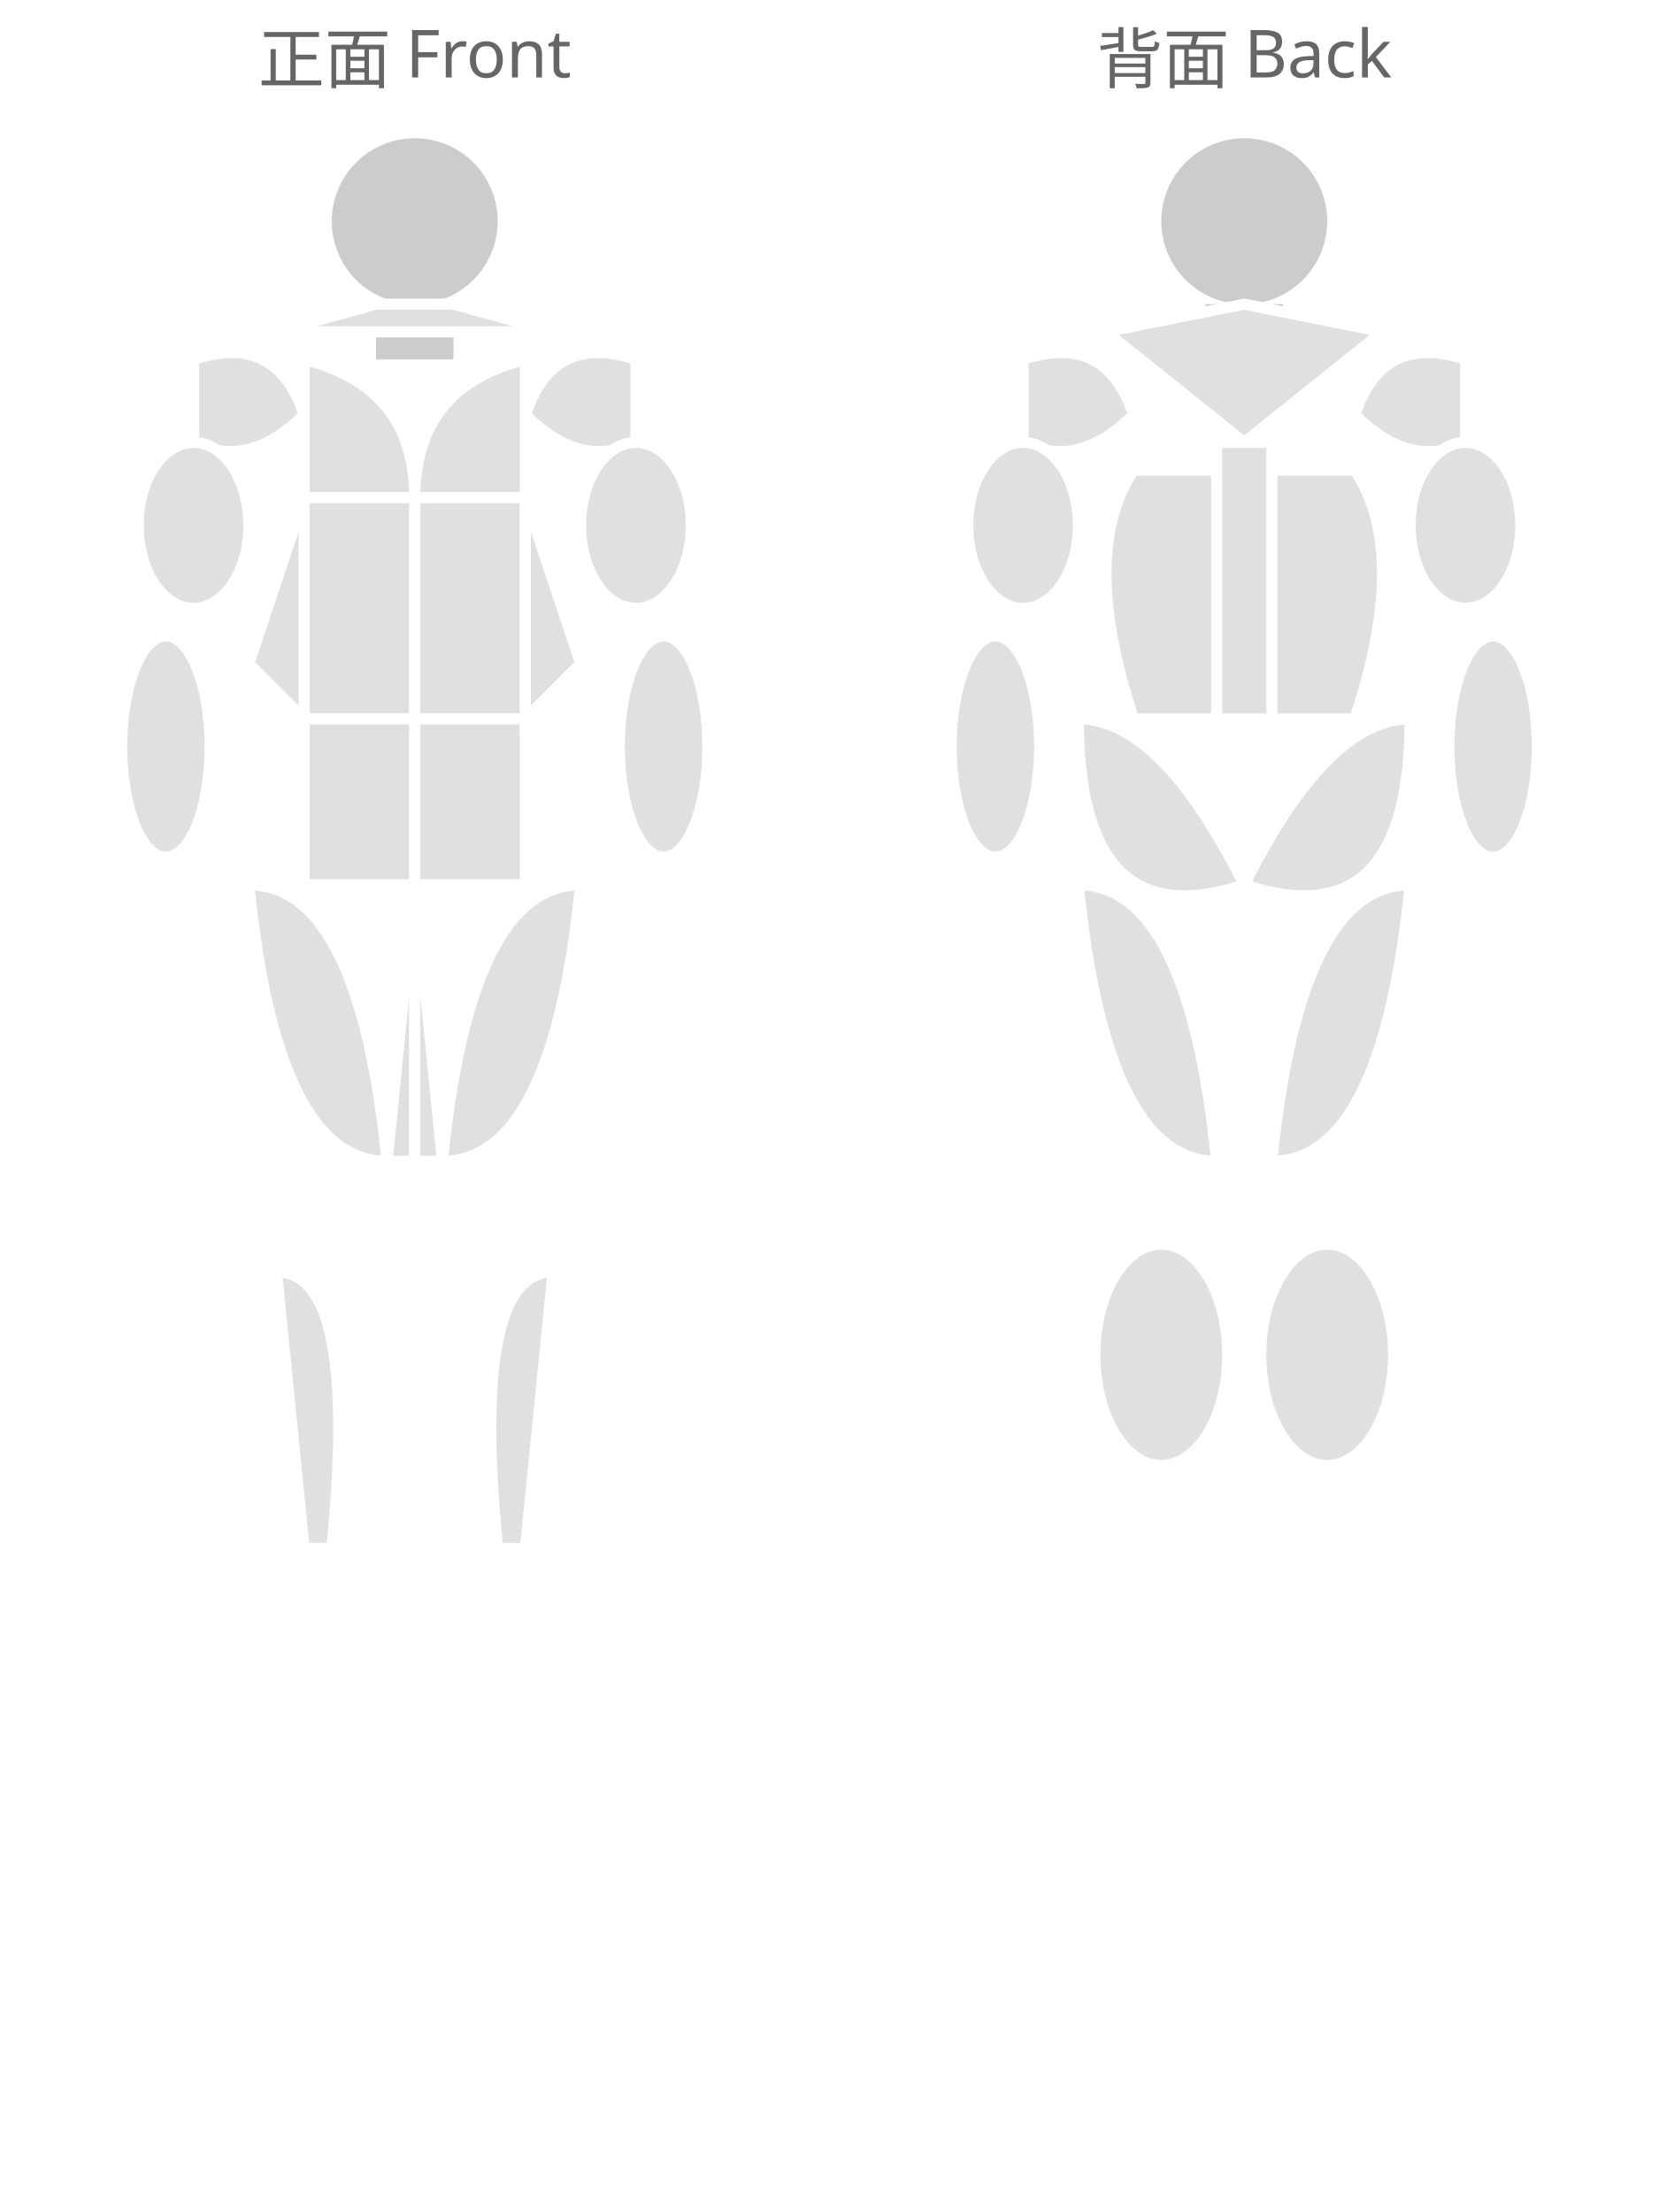
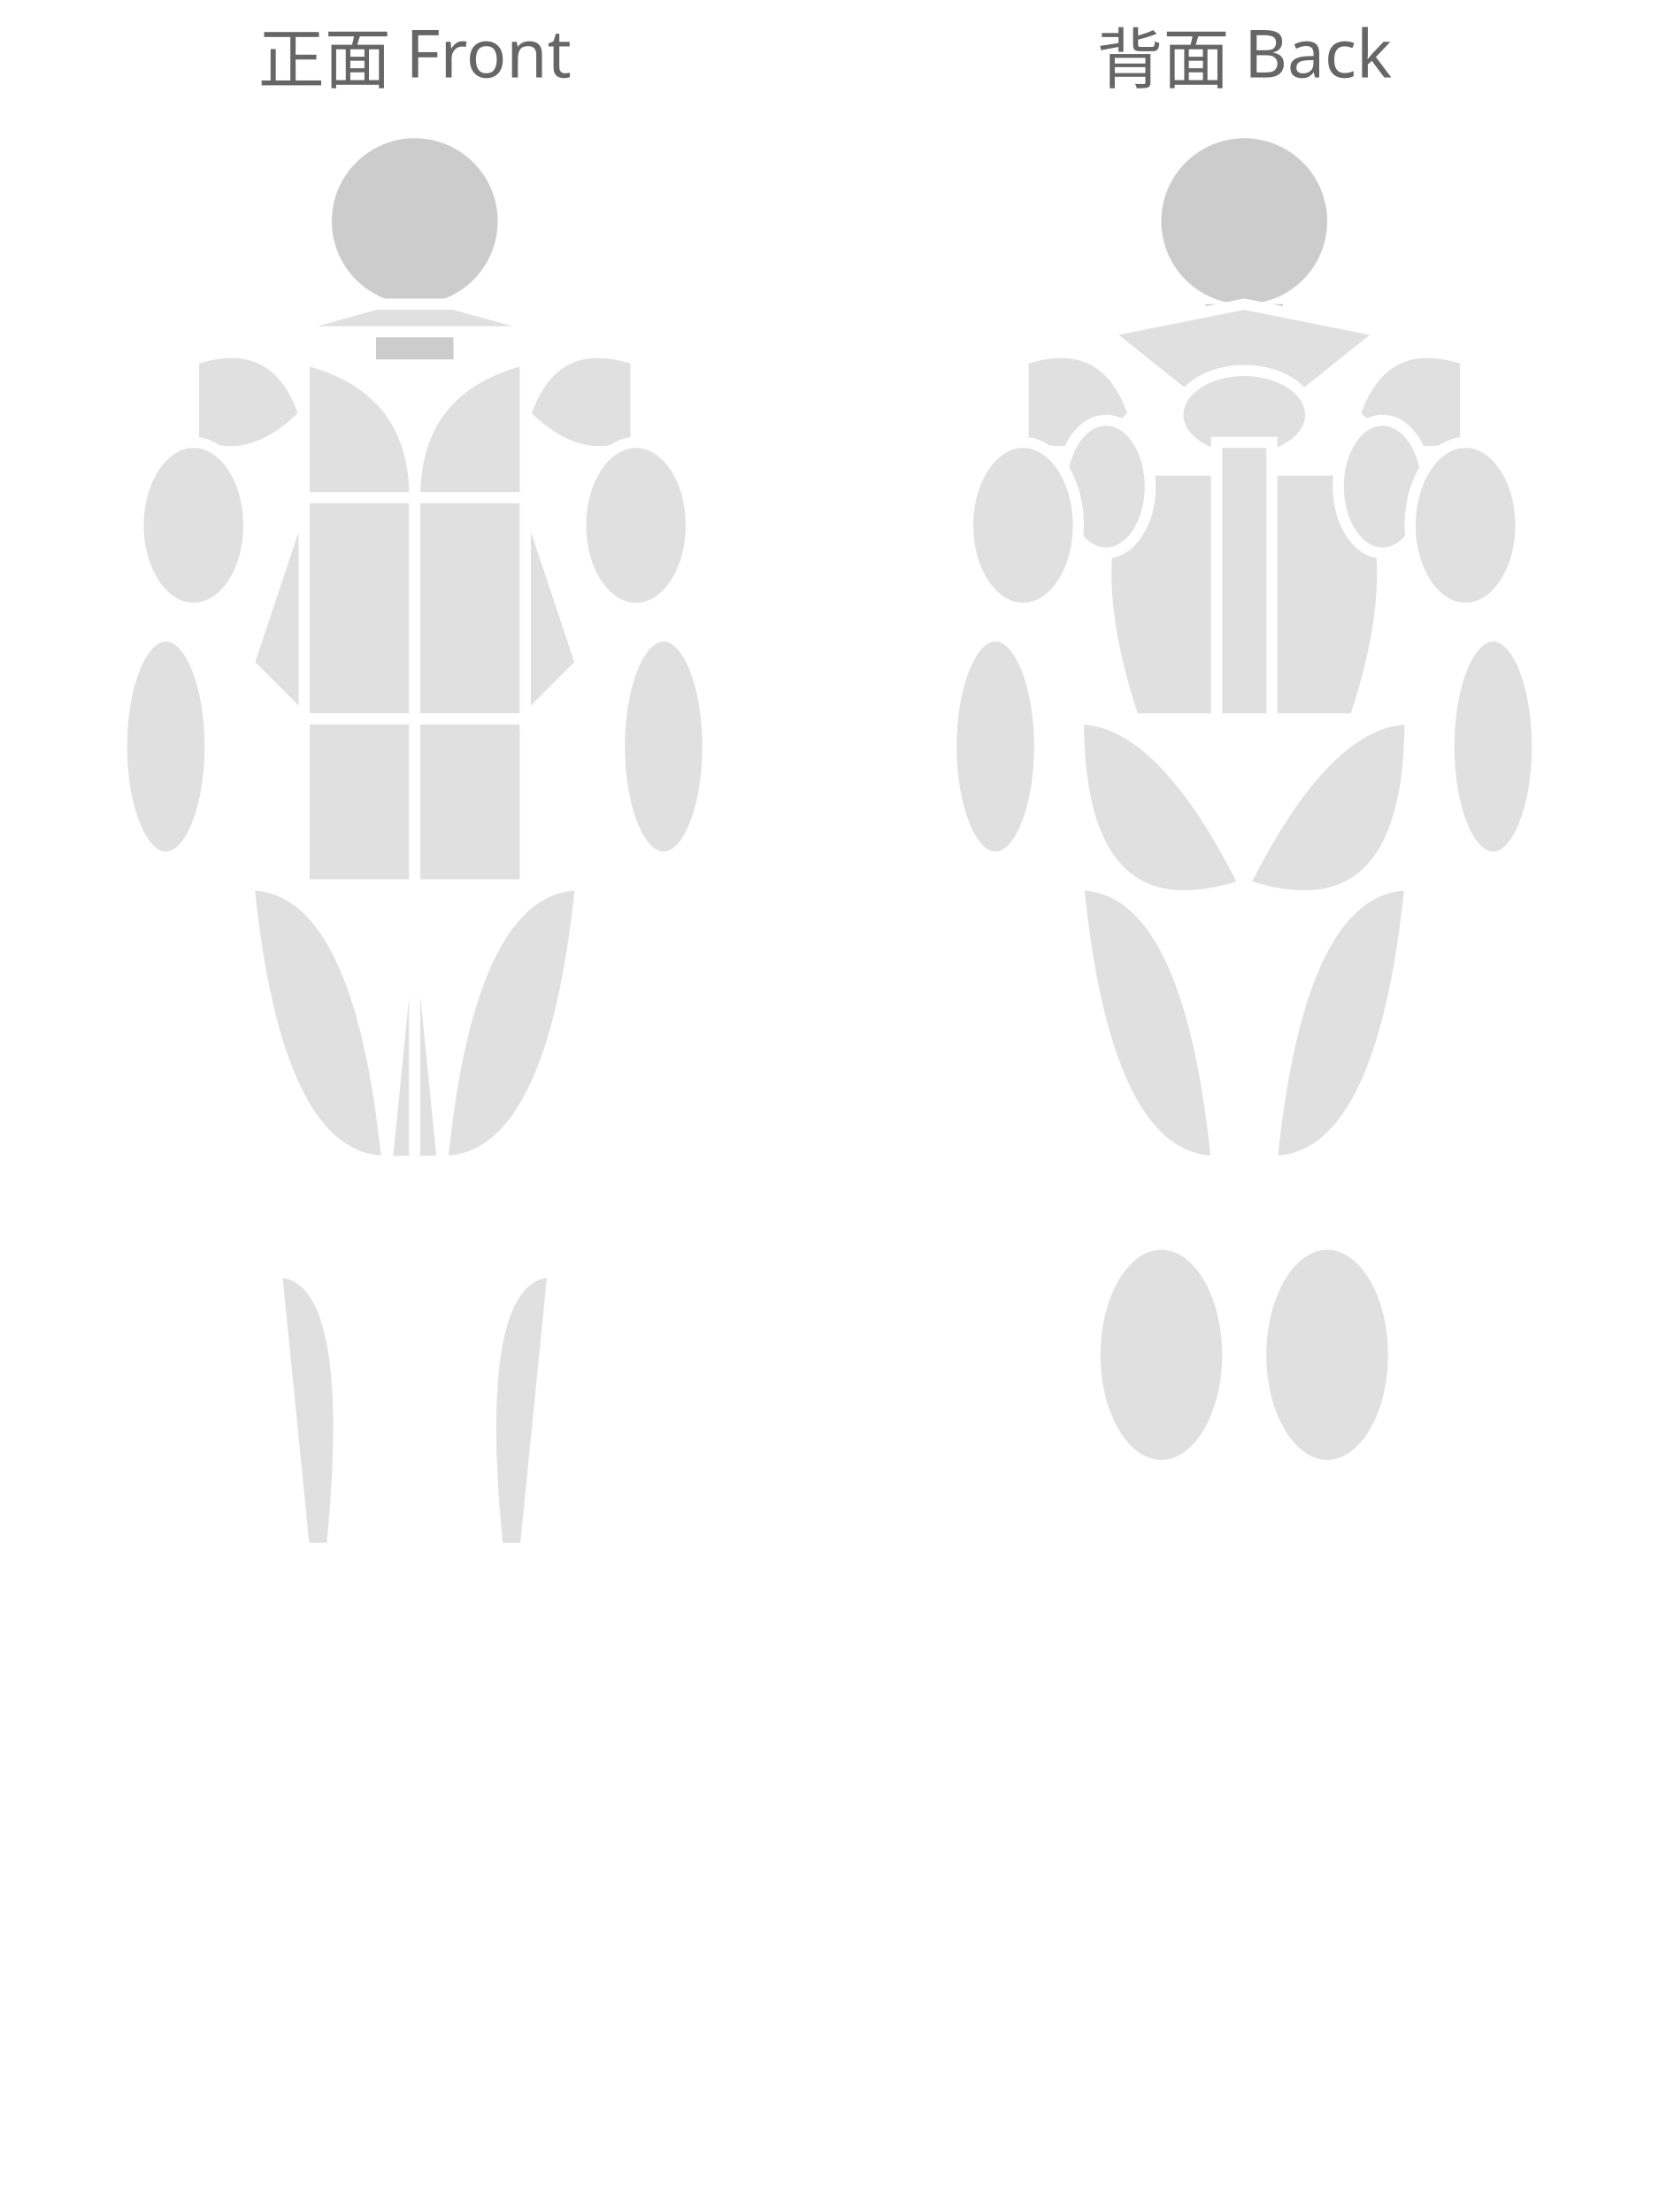
<svg xmlns="http://www.w3.org/2000/svg" viewBox="0 0 300 400">
  <style>
    .muscle { fill: var(--muscle-bg, #e0e0e0); stroke: var(--muscle-stroke, #fff); stroke-width: 2; transition: fill 0.3s ease; }
    .muscle.active { fill: var(--muscle-active, #ff4757); }
    .label { font-size: 12px; fill: var(--text-color, #666); text-anchor: middle; font-family: sans-serif; }
  </style>
  <g transform="translate(10, 20)">
    <text x="65" y="-5" class="label">正面 Front</text>
    <circle cx="65" cy="20" r="15" fill="#ccc" />
    <rect x="58" y="35" width="14" height="10" fill="#ccc" />
    <path data-muscle="斜方肌" class="muscle" d="M 40,40 L 58,35 L 72,35 L 90,40 Z" />
    <path data-muscle="三角肌" class="muscle" d="M 25,45 Q 40,40 45,55 Q 35,65 25,60 Z" />
    <path data-muscle="三角肌" class="muscle" d="M 105,45 Q 90,40 85,55 Q 95,65 105,60 Z" />
    <path data-muscle="胸大肌" class="muscle" d="M 45,45 Q 65,50 65,70 L 45,70 Z" />
    <path data-muscle="胸大肌" class="muscle" d="M 85,45 Q 65,50 65,70 L 85,70 Z" />
    <rect data-muscle="腹直肌" class="muscle" x="45" y="70" width="20" height="40" />
    <rect data-muscle="腹直肌" class="muscle" x="65" y="70" width="20" height="40" />
    <rect data-muscle="腹直肌" class="muscle" x="45" y="110" width="20" height="30" />
    <rect data-muscle="腹直肌" class="muscle" x="65" y="110" width="20" height="30" />
    <path data-muscle="腹斜肌" class="muscle" d="M 45,70 L 35,100 L 45,110 Z" />
    <path data-muscle="腹斜肌" class="muscle" d="M 85,70 L 95,100 L 85,110 Z" />
    <ellipse data-muscle="肱二头肌" class="muscle" cx="25" cy="75" rx="10" ry="15" />
    <ellipse data-muscle="肱二头肌" class="muscle" cx="105" cy="75" rx="10" ry="15" />
    <ellipse data-muscle="前臂屈肌" class="muscle" cx="20" cy="115" rx="8" ry="20" />
    <ellipse data-muscle="前臂屈肌" class="muscle" cx="110" cy="115" rx="8" ry="20" />
    <path data-muscle="股四头肌" class="muscle" d="M 35,140 Q 55,140 60,190 Q 40,190 35,140 Z" />
    <path data-muscle="股四头肌" class="muscle" d="M 95,140 Q 75,140 70,190 Q 90,190 95,140 Z" />
    <path data-muscle="内收肌群" class="muscle" d="M 65,140 L 60,190 L 65,190 Z" />
    <path data-muscle="内收肌群" class="muscle" d="M 65,140 L 70,190 L 65,190 Z" />
    <path data-muscle="胫骨前肌" class="muscle" d="M 40,210 Q 55,210 50,260 L 45,260 Z" />
    <path data-muscle="胫骨前肌" class="muscle" d="M 90,210 Q 75,210 80,260 L 85,260 Z" />
  </g>
  <g transform="translate(160, 20)">
    <text x="65" y="-5" class="label">背面 Back</text>
    <circle cx="65" cy="20" r="15" fill="#ccc" />
    <rect x="58" y="35" width="14" height="10" fill="#ccc" />
    <path data-muscle="斜方肌" class="muscle" d="M 40,40 L 65,60 L 90,40 L 65,35 Z" />
    <path data-muscle="三角肌" class="muscle" d="M 25,45 Q 40,40 45,55 Q 35,65 25,60 Z" />
    <path data-muscle="三角肌" class="muscle" d="M 105,45 Q 90,40 85,55 Q 95,65 105,60 Z" />
    <path data-muscle="背阔肌" class="muscle" d="M 45,65 Q 35,80 45,110 L 65,110 L 65,65 Z" />
    <path data-muscle="背阔肌" class="muscle" d="M 85,65 Q 95,80 85,110 L 65,110 L 65,65 Z" />
+     <ellipse data-muscle="大圆肌" class="muscle" cx="40" cy="68" rx="8" ry="12" />
+     <ellipse data-muscle="大圆肌" class="muscle" cx="90" cy="68" rx="8" ry="12" />
+     <ellipse data-muscle="菱形肌" class="muscle" cx="65" cy="55" rx="12" ry="8" />
    <rect data-muscle="竖脊肌" class="muscle" x="60" y="60" width="10" height="50" />
    <ellipse data-muscle="肱三头肌" class="muscle" cx="25" cy="75" rx="10" ry="15" />
    <ellipse data-muscle="肱三头肌" class="muscle" cx="105" cy="75" rx="10" ry="15" />
    <ellipse data-muscle="前臂屈肌" class="muscle" cx="20" cy="115" rx="8" ry="20" />
    <ellipse data-muscle="前臂屈肌" class="muscle" cx="110" cy="115" rx="8" ry="20" />
    <path data-muscle="臀大肌" class="muscle" d="M 35,110 Q 50,110 65,140 Q 35,150 35,110 Z" />
    <path data-muscle="臀大肌" class="muscle" d="M 95,110 Q 80,110 65,140 Q 95,150 95,110 Z" />
    <path data-muscle="腘绳肌" class="muscle" d="M 35,140 Q 55,140 60,190 Q 40,190 35,140 Z" />
    <path data-muscle="腘绳肌" class="muscle" d="M 95,140 Q 75,140 70,190 Q 90,190 95,140 Z" />
    <ellipse data-muscle="腓肠肌" class="muscle" cx="50" cy="225" rx="12" ry="20" />
    <ellipse data-muscle="腓肠肌" class="muscle" cx="80" cy="225" rx="12" ry="20" />
  </g>
</svg>
